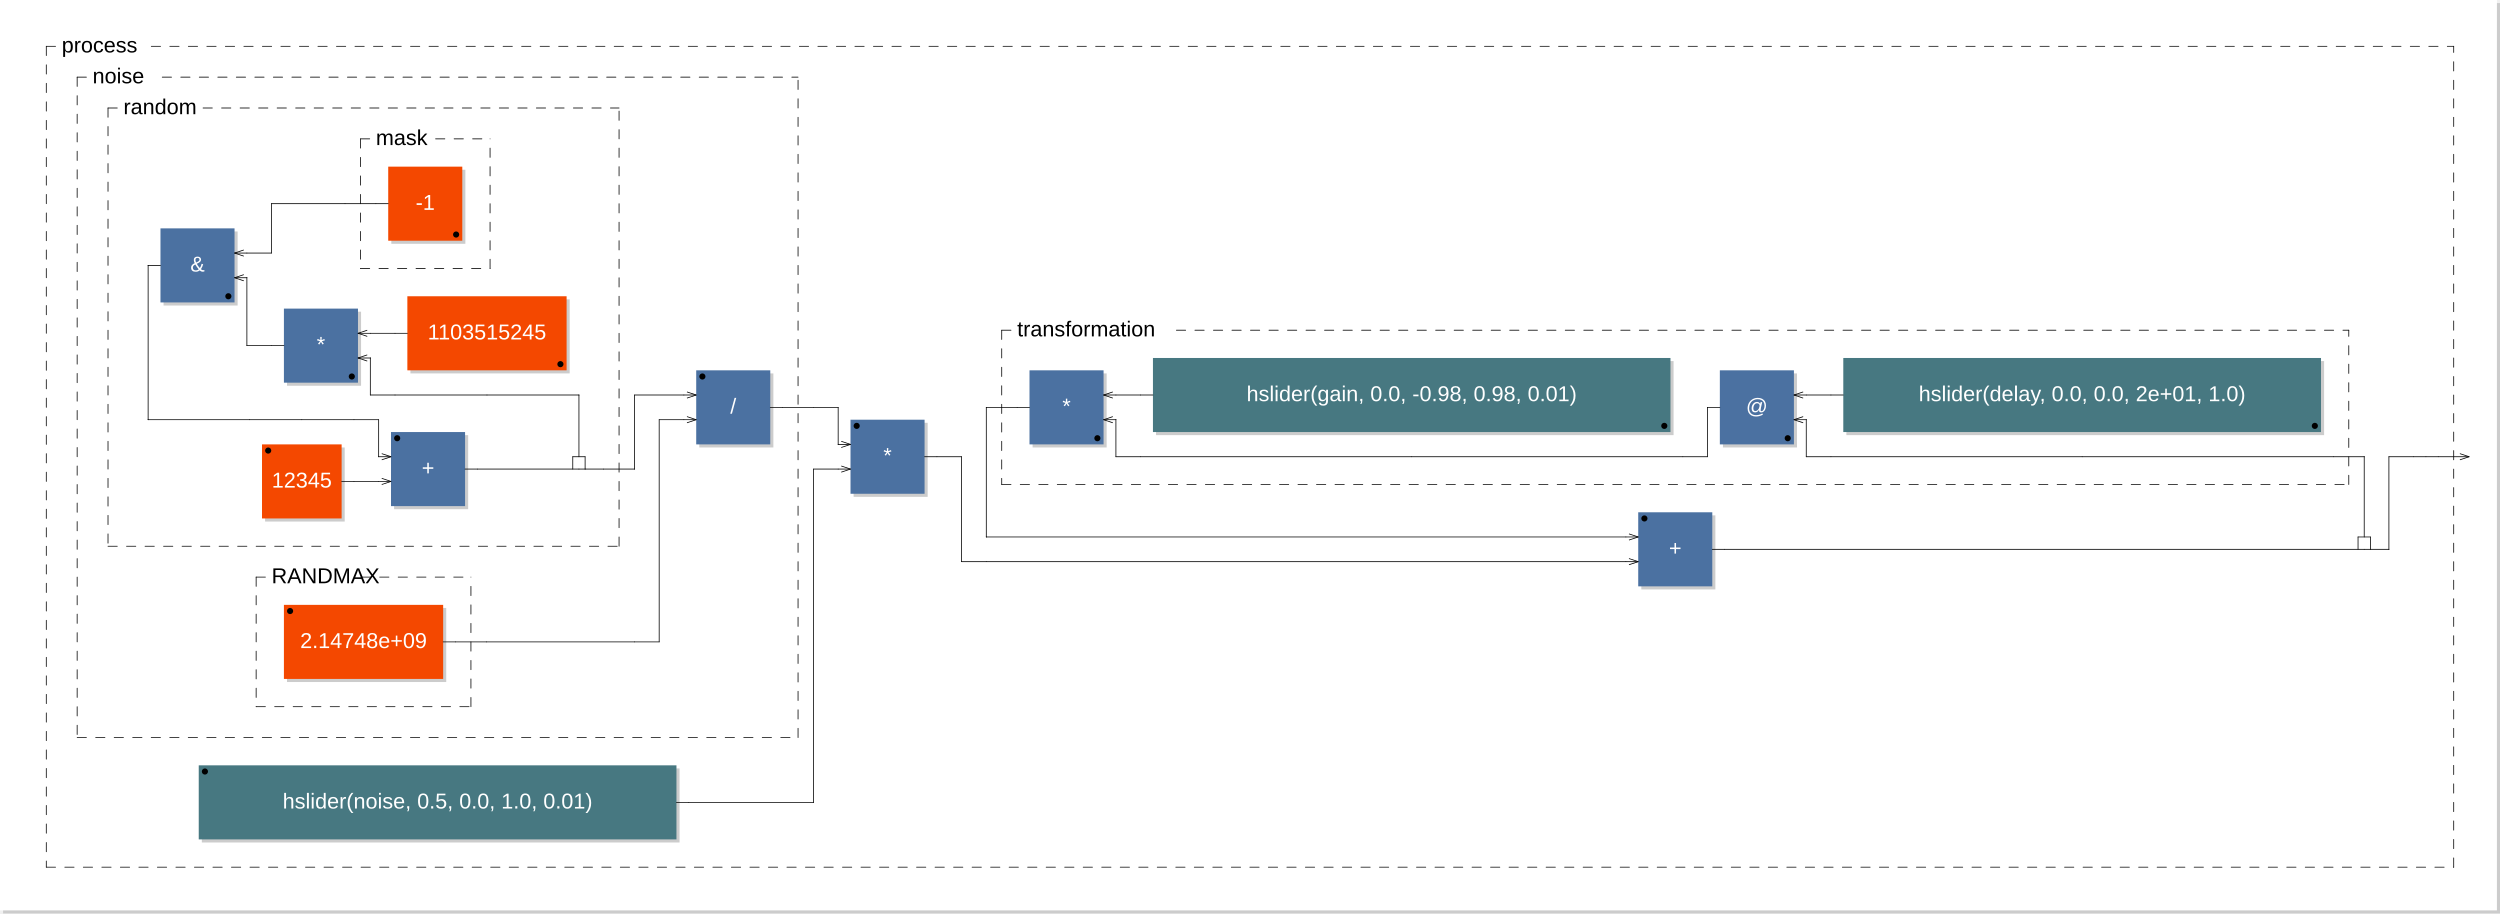
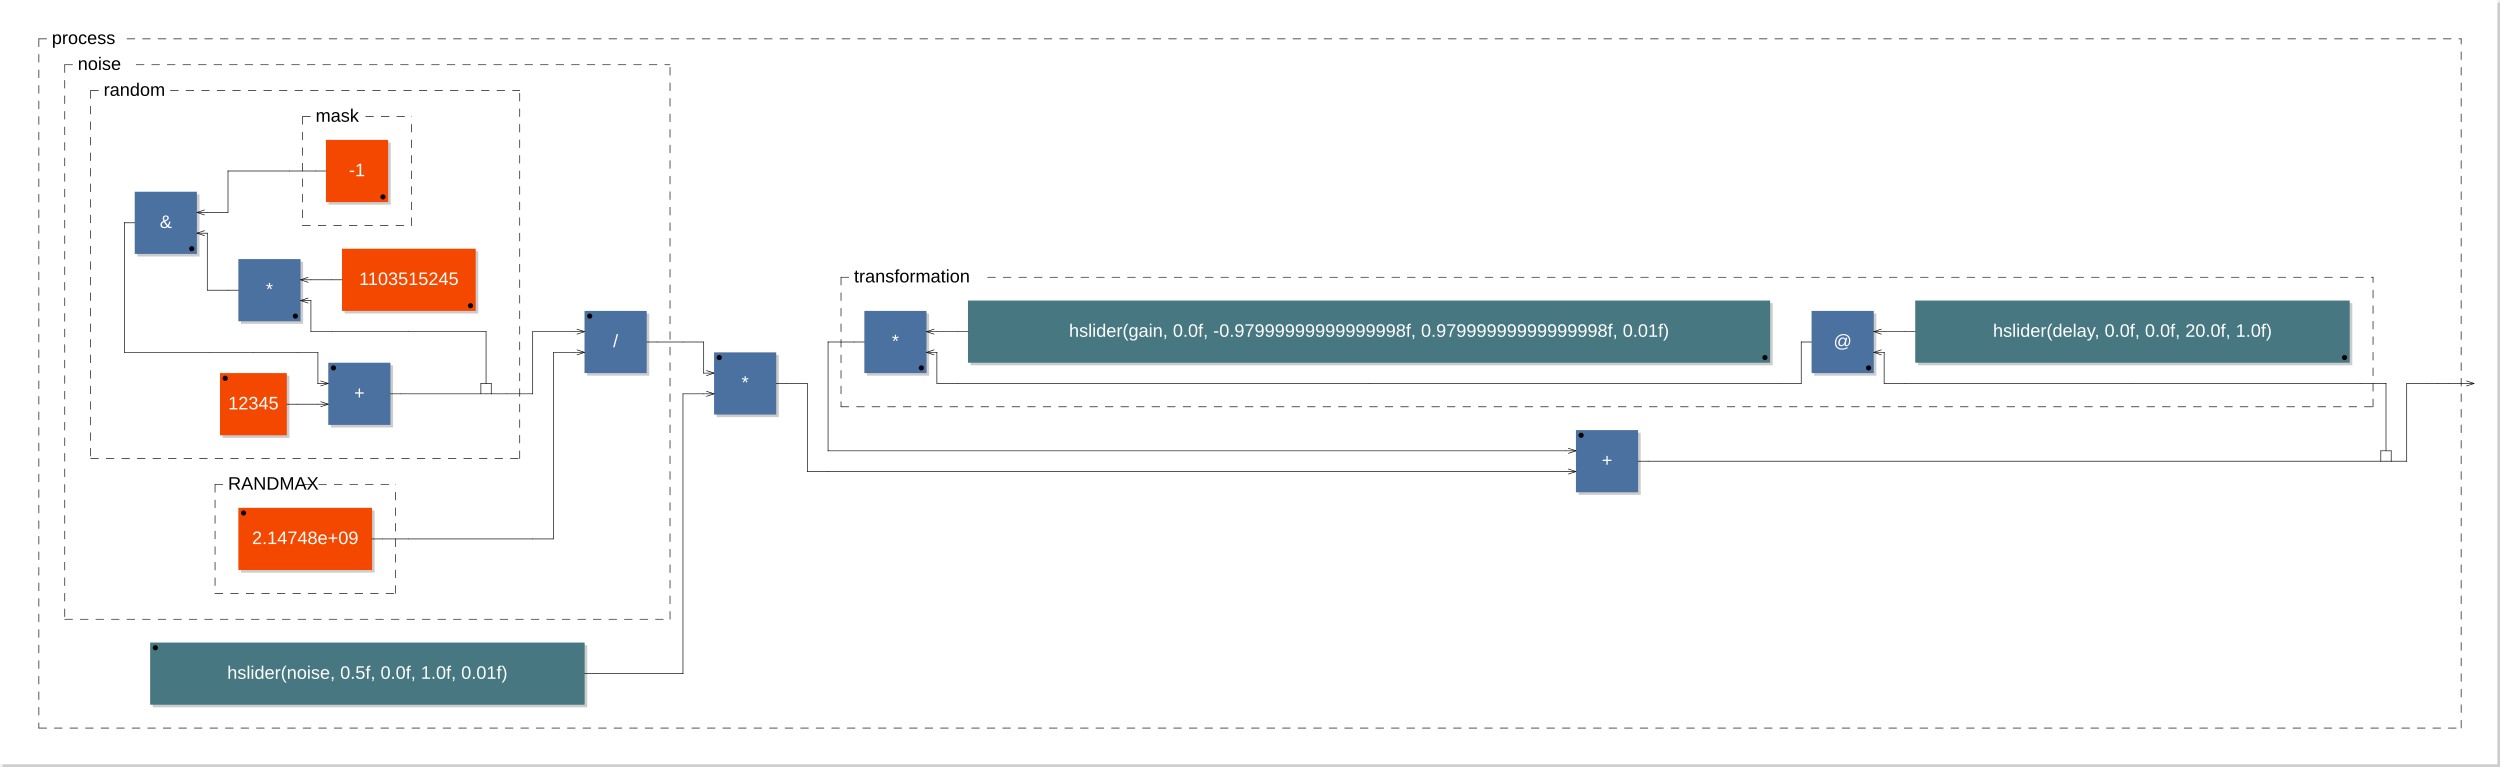
- <svg xmlns="http://www.w3.org/2000/svg" viewBox="0 0 810.1 296" width="405.05mm" height="148mm" version="1.1">
-   <rect x="1" y="1" width="809.1" height="295" rx="0" ry="0" style="stroke:none;fill:#cccccc;" />
-   <rect x="0" y="0" width="809.1" height="295" rx="0" ry="0" style="stroke:none;fill:#ffffff;" />
+ <svg xmlns="http://www.w3.org/2000/svg" viewBox="0 0 964.9 296" width="482.45mm" height="148mm" version="1.1">
+   <rect x="1" y="1" width="963.9" height="295" rx="0" ry="0" style="stroke:none;fill:#cccccc;" />
+   <rect x="0" y="0" width="963.9" height="295" rx="0" ry="0" style="stroke:none;fill:#ffffff;" />
  <text x="10" y="7" font-family="Arial" font-size="7" />
  <rect x="85.9" y="145" width="25.8" height="24" rx="0" ry="0" style="stroke:none;fill:#cccccc;" />
  <rect x="84.9" y="144" width="25.8" height="24" rx="0" ry="0" style="stroke:none;fill:#f44800;" />
  <text x="97.8" y="158" font-family="Arial" font-size="7" text-anchor="middle" fill="#FFFFFF">12345</text>
  <circle cx="86.9" cy="146" r="1" />
  <rect x="127.7" y="141" width="24" height="24" rx="0" ry="0" style="stroke:none;fill:#cccccc;" />
  <rect x="126.7" y="140" width="24" height="24" rx="0" ry="0" style="stroke:none;fill:#4B71A1;" />
  <text x="138.7" y="154" font-family="Arial" font-size="7" text-anchor="middle" fill="#FFFFFF">+</text>
  <circle cx="128.7" cy="142" r="1" />
  <line x1="123.7" y1="147" x2="126.7" y2="148" transform="rotate(0,126.7,148)" style="stroke: black; stroke-width:0.25;" />
  <line x1="123.7" y1="149" x2="126.7" y2="148" transform="rotate(0,126.7,148)" style="stroke: black; stroke-width:0.25;" />
  <line x1="123.7" y1="155" x2="126.7" y2="156" transform="rotate(0,126.7,156)" style="stroke: black; stroke-width:0.25;" />
  <line x1="123.7" y1="157" x2="126.7" y2="156" transform="rotate(0,126.7,156)" style="stroke: black; stroke-width:0.25;" />
  <rect x="133" y="97" width="51.6" height="24" rx="0" ry="0" style="stroke:none;fill:#cccccc;" />
  <rect x="132" y="96" width="51.6" height="24" rx="0" ry="0" style="stroke:none;fill:#f44800;" />
  <text x="157.8" y="110" font-family="Arial" font-size="7" text-anchor="middle" fill="#FFFFFF">1103515245</text>
  <circle cx="181.6" cy="118" r="1" />
  <rect x="93" y="101" width="24" height="24" rx="0" ry="0" style="stroke:none;fill:#cccccc;" />
  <rect x="92" y="100" width="24" height="24" rx="0" ry="0" style="stroke:none;fill:#4B71A1;" />
  <text x="104" y="114" font-family="Arial" font-size="7" text-anchor="middle" fill="#FFFFFF">*</text>
  <circle cx="114" cy="122" r="1" />
  <line x1="119" y1="115" x2="116" y2="116" transform="rotate(0,116,116)" style="stroke: black; stroke-width:0.25;" />
  <line x1="119" y1="117" x2="116" y2="116" transform="rotate(0,116,116)" style="stroke: black; stroke-width:0.25;" />
  <line x1="119" y1="107" x2="116" y2="108" transform="rotate(0,116,108)" style="stroke: black; stroke-width:0.25;" />
  <line x1="119" y1="109" x2="116" y2="108" transform="rotate(0,116,108)" style="stroke: black; stroke-width:0.25;" />
  <rect x="126.8" y="55" width="24" height="24" rx="0" ry="0" style="stroke:none;fill:#cccccc;" />
  <rect x="125.8" y="54" width="24" height="24" rx="0" ry="0" style="stroke:none;fill:#f44800;" />
  <text x="137.8" y="68" font-family="Arial" font-size="7" text-anchor="middle" fill="#FFFFFF">-1</text>
  <circle cx="147.8" cy="76" r="1" />
  <line x1="116.8" y1="45" x2="116.8" y2="87" style="stroke: black; stroke-linecap:round; stroke-width:0.25; stroke-dasharray:3,3;" />
  <line x1="116.8" y1="87" x2="158.8" y2="87" style="stroke: black; stroke-linecap:round; stroke-width:0.25; stroke-dasharray:3,3;" />
  <line x1="158.8" y1="87" x2="158.8" y2="45" style="stroke: black; stroke-linecap:round; stroke-width:0.25; stroke-dasharray:3,3;" />
  <line x1="116.8" y1="45" x2="121.8" y2="45" style="stroke: black; stroke-linecap:round; stroke-width:0.25; stroke-dasharray:3,3;" />
  <line x1="141.15" y1="45" x2="158.8" y2="45" style="stroke: black; stroke-linecap:round; stroke-width:0.25; stroke-dasharray:3,3;" />
  <text x="121.8" y="47" font-family="Arial" font-size="7">mask</text>
  <rect x="53" y="75" width="24" height="24" rx="0" ry="0" style="stroke:none;fill:#cccccc;" />
  <rect x="52" y="74" width="24" height="24" rx="0" ry="0" style="stroke:none;fill:#4B71A1;" />
  <text x="64" y="88" font-family="Arial" font-size="7" text-anchor="middle" fill="#FFFFFF">&amp;</text>
  <circle cx="74" cy="96" r="1" />
  <line x1="79" y1="89" x2="76" y2="90" transform="rotate(0,76,90)" style="stroke: black; stroke-width:0.25;" />
  <line x1="79" y1="91" x2="76" y2="90" transform="rotate(0,76,90)" style="stroke: black; stroke-width:0.25;" />
  <line x1="79" y1="81" x2="76" y2="82" transform="rotate(0,76,82)" style="stroke: black; stroke-width:0.25;" />
  <line x1="79" y1="83" x2="76" y2="82" transform="rotate(0,76,82)" style="stroke: black; stroke-width:0.25;" />
  <line x1="185.6" y1="152" x2="185.6" y2="148" style="stroke:black; stroke-linecap:round; stroke-width:0.25;" />
  <line x1="185.6" y1="148" x2="189.6" y2="148" style="stroke:black; stroke-linecap:round; stroke-width:0.25;" />
  <line x1="189.6" y1="148" x2="189.6" y2="152" style="stroke:black; stroke-linecap:round; stroke-width:0.25;" />
  <line x1="35" y1="35" x2="35" y2="177" style="stroke: black; stroke-linecap:round; stroke-width:0.25; stroke-dasharray:3,3;" />
  <line x1="35" y1="177" x2="200.6" y2="177" style="stroke: black; stroke-linecap:round; stroke-width:0.25; stroke-dasharray:3,3;" />
  <line x1="200.6" y1="177" x2="200.6" y2="35" style="stroke: black; stroke-linecap:round; stroke-width:0.25; stroke-dasharray:3,3;" />
  <line x1="35" y1="35" x2="40" y2="35" style="stroke: black; stroke-linecap:round; stroke-width:0.25; stroke-dasharray:3,3;" />
  <line x1="65.8" y1="35" x2="200.6" y2="35" style="stroke: black; stroke-linecap:round; stroke-width:0.25; stroke-dasharray:3,3;" />
  <text x="40" y="37" font-family="Arial" font-size="7">random</text>
  <rect x="93" y="197" width="51.6" height="24" rx="0" ry="0" style="stroke:none;fill:#cccccc;" />
  <rect x="92" y="196" width="51.6" height="24" rx="0" ry="0" style="stroke:none;fill:#f44800;" />
  <text x="117.8" y="210" font-family="Arial" font-size="7" text-anchor="middle" fill="#FFFFFF">2.14748e+09</text>
  <circle cx="94" cy="198" r="1" />
  <line x1="83" y1="187" x2="83" y2="229" style="stroke: black; stroke-linecap:round; stroke-width:0.25; stroke-dasharray:3,3;" />
  <line x1="83" y1="229" x2="152.6" y2="229" style="stroke: black; stroke-linecap:round; stroke-width:0.25; stroke-dasharray:3,3;" />
  <line x1="152.6" y1="229" x2="152.6" y2="187" style="stroke: black; stroke-linecap:round; stroke-width:0.25; stroke-dasharray:3,3;" />
  <line x1="83" y1="187" x2="88" y2="187" style="stroke: black; stroke-linecap:round; stroke-width:0.25; stroke-dasharray:3,3;" />
  <line x1="117.025" y1="187" x2="152.6" y2="187" style="stroke: black; stroke-linecap:round; stroke-width:0.25; stroke-dasharray:3,3;" />
  <text x="88" y="189" font-family="Arial" font-size="7">RANDMAX</text>
  <rect x="226.6" y="121" width="24" height="24" rx="0" ry="0" style="stroke:none;fill:#cccccc;" />
  <rect x="225.6" y="120" width="24" height="24" rx="0" ry="0" style="stroke:none;fill:#4B71A1;" />
  <text x="237.6" y="134" font-family="Arial" font-size="7" text-anchor="middle" fill="#FFFFFF">/</text>
  <circle cx="227.6" cy="122" r="1" />
  <line x1="222.6" y1="127" x2="225.6" y2="128" transform="rotate(0,225.6,128)" style="stroke: black; stroke-width:0.25;" />
  <line x1="222.6" y1="129" x2="225.6" y2="128" transform="rotate(0,225.6,128)" style="stroke: black; stroke-width:0.25;" />
  <line x1="222.6" y1="135" x2="225.6" y2="136" transform="rotate(0,225.6,136)" style="stroke: black; stroke-width:0.25;" />
  <line x1="222.6" y1="137" x2="225.6" y2="136" transform="rotate(0,225.6,136)" style="stroke: black; stroke-width:0.25;" />
  <line x1="25" y1="25" x2="25" y2="239" style="stroke: black; stroke-linecap:round; stroke-width:0.25; stroke-dasharray:3,3;" />
  <line x1="25" y1="239" x2="258.6" y2="239" style="stroke: black; stroke-linecap:round; stroke-width:0.25; stroke-dasharray:3,3;" />
  <line x1="258.6" y1="239" x2="258.6" y2="25" style="stroke: black; stroke-linecap:round; stroke-width:0.25; stroke-dasharray:3,3;" />
  <line x1="25" y1="25" x2="30" y2="25" style="stroke: black; stroke-linecap:round; stroke-width:0.25; stroke-dasharray:3,3;" />
  <line x1="52.575" y1="25" x2="258.6" y2="25" style="stroke: black; stroke-linecap:round; stroke-width:0.25; stroke-dasharray:3,3;" />
  <text x="30" y="27" font-family="Arial" font-size="7">noise</text>
-   <rect x="65.4" y="249" width="154.8" height="24" rx="0" ry="0" style="stroke:none;fill:#cccccc;" />
-   <rect x="64.4" y="248" width="154.8" height="24" rx="0" ry="0" style="stroke:none;fill:#477881;" />
-   <text x="141.8" y="262" font-family="Arial" font-size="7" text-anchor="middle" fill="#FFFFFF">hslider(noise, 0.5, 0.0, 1.0, 0.01)</text>
-   <circle cx="66.4" cy="250" r="1" />
+   <rect x="58.95" y="249" width="167.7" height="24" rx="0" ry="0" style="stroke:none;fill:#cccccc;" />
+   <rect x="57.95" y="248" width="167.7" height="24" rx="0" ry="0" style="stroke:none;fill:#477881;" />
+   <text x="141.8" y="262" font-family="Arial" font-size="7" text-anchor="middle" fill="#FFFFFF">hslider(noise, 0.5f, 0.0f, 1.0f, 0.01f)</text>
+   <circle cx="59.95" cy="250" r="1" />
  <rect x="276.6" y="137" width="24" height="24" rx="0" ry="0" style="stroke:none;fill:#cccccc;" />
  <rect x="275.6" y="136" width="24" height="24" rx="0" ry="0" style="stroke:none;fill:#4B71A1;" />
  <text x="287.6" y="150" font-family="Arial" font-size="7" text-anchor="middle" fill="#FFFFFF">*</text>
  <circle cx="277.6" cy="138" r="1" />
  <line x1="272.6" y1="143" x2="275.6" y2="144" transform="rotate(0,275.6,144)" style="stroke: black; stroke-width:0.25;" />
  <line x1="272.6" y1="145" x2="275.6" y2="144" transform="rotate(0,275.6,144)" style="stroke: black; stroke-width:0.25;" />
  <line x1="272.6" y1="151" x2="275.6" y2="152" transform="rotate(0,275.6,152)" style="stroke: black; stroke-width:0.25;" />
  <line x1="272.6" y1="153" x2="275.6" y2="152" transform="rotate(0,275.6,152)" style="stroke: black; stroke-width:0.25;" />
-   <rect x="531.85" y="167" width="24" height="24" rx="0" ry="0" style="stroke:none;fill:#cccccc;" />
-   <rect x="530.85" y="166" width="24" height="24" rx="0" ry="0" style="stroke:none;fill:#4B71A1;" />
-   <text x="542.85" y="180" font-family="Arial" font-size="7" text-anchor="middle" fill="#FFFFFF">+</text>
-   <circle cx="532.85" cy="168" r="1" />
-   <line x1="527.85" y1="173" x2="530.85" y2="174" transform="rotate(0,530.85,174)" style="stroke: black; stroke-width:0.25;" />
-   <line x1="527.85" y1="175" x2="530.85" y2="174" transform="rotate(0,530.85,174)" style="stroke: black; stroke-width:0.25;" />
-   <line x1="527.85" y1="181" x2="530.85" y2="182" transform="rotate(0,530.85,182)" style="stroke: black; stroke-width:0.25;" />
-   <line x1="527.85" y1="183" x2="530.85" y2="182" transform="rotate(0,530.85,182)" style="stroke: black; stroke-width:0.25;" />
-   <rect x="598.3" y="117" width="154.8" height="24" rx="0" ry="0" style="stroke:none;fill:#cccccc;" />
-   <rect x="597.3" y="116" width="154.8" height="24" rx="0" ry="0" style="stroke:none;fill:#477881;" />
-   <text x="674.7" y="130" font-family="Arial" font-size="7" text-anchor="middle" fill="#FFFFFF">hslider(delay, 0.0, 0.0, 2e+01, 1.0)</text>
-   <circle cx="750.1" cy="138" r="1" />
-   <rect x="558.3" y="121" width="24" height="24" rx="0" ry="0" style="stroke:none;fill:#cccccc;" />
-   <rect x="557.3" y="120" width="24" height="24" rx="0" ry="0" style="stroke:none;fill:#4B71A1;" />
-   <text x="569.3" y="134" font-family="Arial" font-size="7" text-anchor="middle" fill="#FFFFFF">@</text>
-   <circle cx="579.3" cy="142" r="1" />
-   <line x1="584.3" y1="135" x2="581.3" y2="136" transform="rotate(0,581.3,136)" style="stroke: black; stroke-width:0.25;" />
-   <line x1="584.3" y1="137" x2="581.3" y2="136" transform="rotate(0,581.3,136)" style="stroke: black; stroke-width:0.25;" />
-   <line x1="584.3" y1="127" x2="581.3" y2="128" transform="rotate(0,581.3,128)" style="stroke: black; stroke-width:0.25;" />
-   <line x1="584.3" y1="129" x2="581.3" y2="128" transform="rotate(0,581.3,128)" style="stroke: black; stroke-width:0.25;" />
-   <rect x="374.6" y="117" width="167.7" height="24" rx="0" ry="0" style="stroke:none;fill:#cccccc;" />
-   <rect x="373.6" y="116" width="167.7" height="24" rx="0" ry="0" style="stroke:none;fill:#477881;" />
-   <text x="457.45" y="130" font-family="Arial" font-size="7" text-anchor="middle" fill="#FFFFFF">hslider(gain, 0.0, -0.98, 0.98, 0.01)</text>
-   <circle cx="539.3" cy="138" r="1" />
+   <rect x="609.25" y="167" width="24" height="24" rx="0" ry="0" style="stroke:none;fill:#cccccc;" />
+   <rect x="608.25" y="166" width="24" height="24" rx="0" ry="0" style="stroke:none;fill:#4B71A1;" />
+   <text x="620.25" y="180" font-family="Arial" font-size="7" text-anchor="middle" fill="#FFFFFF">+</text>
+   <circle cx="610.25" cy="168" r="1" />
+   <line x1="605.25" y1="173" x2="608.25" y2="174" transform="rotate(0,608.25,174)" style="stroke: black; stroke-width:0.25;" />
+   <line x1="605.25" y1="175" x2="608.25" y2="174" transform="rotate(0,608.25,174)" style="stroke: black; stroke-width:0.25;" />
+   <line x1="605.25" y1="181" x2="608.25" y2="182" transform="rotate(0,608.25,182)" style="stroke: black; stroke-width:0.25;" />
+   <line x1="605.25" y1="183" x2="608.25" y2="182" transform="rotate(0,608.25,182)" style="stroke: black; stroke-width:0.25;" />
+   <rect x="740.2" y="117" width="167.7" height="24" rx="0" ry="0" style="stroke:none;fill:#cccccc;" />
+   <rect x="739.2" y="116" width="167.7" height="24" rx="0" ry="0" style="stroke:none;fill:#477881;" />
+   <text x="823.05" y="130" font-family="Arial" font-size="7" text-anchor="middle" fill="#FFFFFF">hslider(delay, 0.0f, 0.0f, 20.0f, 1.0f)</text>
+   <circle cx="904.9" cy="138" r="1" />
+   <rect x="700.2" y="121" width="24" height="24" rx="0" ry="0" style="stroke:none;fill:#cccccc;" />
+   <rect x="699.2" y="120" width="24" height="24" rx="0" ry="0" style="stroke:none;fill:#4B71A1;" />
+   <text x="711.2" y="134" font-family="Arial" font-size="7" text-anchor="middle" fill="#FFFFFF">@</text>
+   <circle cx="721.2" cy="142" r="1" />
+   <line x1="726.2" y1="135" x2="723.2" y2="136" transform="rotate(0,723.2,136)" style="stroke: black; stroke-width:0.25;" />
+   <line x1="726.2" y1="137" x2="723.2" y2="136" transform="rotate(0,723.2,136)" style="stroke: black; stroke-width:0.25;" />
+   <line x1="726.2" y1="127" x2="723.2" y2="128" transform="rotate(0,723.2,128)" style="stroke: black; stroke-width:0.25;" />
+   <line x1="726.2" y1="129" x2="723.2" y2="128" transform="rotate(0,723.2,128)" style="stroke: black; stroke-width:0.25;" />
+   <rect x="374.6" y="117" width="309.6" height="24" rx="0" ry="0" style="stroke:none;fill:#cccccc;" />
+   <rect x="373.6" y="116" width="309.6" height="24" rx="0" ry="0" style="stroke:none;fill:#477881;" />
+   <text x="528.4" y="130" font-family="Arial" font-size="7" text-anchor="middle" fill="#FFFFFF">hslider(gain, 0.0f, -0.97999999999999998f, 0.97999999999999998f, 0.01f)</text>
+   <circle cx="681.2" cy="138" r="1" />
  <rect x="334.6" y="121" width="24" height="24" rx="0" ry="0" style="stroke:none;fill:#cccccc;" />
  <rect x="333.6" y="120" width="24" height="24" rx="0" ry="0" style="stroke:none;fill:#4B71A1;" />
  <text x="345.6" y="134" font-family="Arial" font-size="7" text-anchor="middle" fill="#FFFFFF">*</text>
  <circle cx="355.6" cy="142" r="1" />
  <line x1="360.6" y1="135" x2="357.6" y2="136" transform="rotate(0,357.6,136)" style="stroke: black; stroke-width:0.25;" />
  <line x1="360.6" y1="137" x2="357.6" y2="136" transform="rotate(0,357.6,136)" style="stroke: black; stroke-width:0.25;" />
  <line x1="360.6" y1="127" x2="357.6" y2="128" transform="rotate(0,357.6,128)" style="stroke: black; stroke-width:0.25;" />
  <line x1="360.6" y1="129" x2="357.6" y2="128" transform="rotate(0,357.6,128)" style="stroke: black; stroke-width:0.25;" />
  <line x1="324.6" y1="107" x2="324.6" y2="157" style="stroke: black; stroke-linecap:round; stroke-width:0.25; stroke-dasharray:3,3;" />
-   <line x1="324.6" y1="157" x2="761.1" y2="157" style="stroke: black; stroke-linecap:round; stroke-width:0.25; stroke-dasharray:3,3;" />
-   <line x1="761.1" y1="157" x2="761.1" y2="107" style="stroke: black; stroke-linecap:round; stroke-width:0.25; stroke-dasharray:3,3;" />
+   <line x1="324.6" y1="157" x2="915.9" y2="157" style="stroke: black; stroke-linecap:round; stroke-width:0.25; stroke-dasharray:3,3;" />
+   <line x1="915.9" y1="157" x2="915.9" y2="107" style="stroke: black; stroke-linecap:round; stroke-width:0.25; stroke-dasharray:3,3;" />
  <line x1="324.6" y1="107" x2="329.6" y2="107" style="stroke: black; stroke-linecap:round; stroke-width:0.25; stroke-dasharray:3,3;" />
-   <line x1="381.2" y1="107" x2="761.1" y2="107" style="stroke: black; stroke-linecap:round; stroke-width:0.25; stroke-dasharray:3,3;" />
+   <line x1="381.2" y1="107" x2="915.9" y2="107" style="stroke: black; stroke-linecap:round; stroke-width:0.25; stroke-dasharray:3,3;" />
  <text x="329.6" y="109" font-family="Arial" font-size="7">transformation</text>
-   <line x1="764.1" y1="178" x2="764.1" y2="174" style="stroke:black; stroke-linecap:round; stroke-width:0.25;" />
-   <line x1="764.1" y1="174" x2="768.1" y2="174" style="stroke:black; stroke-linecap:round; stroke-width:0.25;" />
-   <line x1="768.1" y1="174" x2="768.1" y2="178" style="stroke:black; stroke-linecap:round; stroke-width:0.25;" />
+   <line x1="918.9" y1="178" x2="918.9" y2="174" style="stroke:black; stroke-linecap:round; stroke-width:0.25;" />
+   <line x1="918.9" y1="174" x2="922.9" y2="174" style="stroke:black; stroke-linecap:round; stroke-width:0.25;" />
+   <line x1="922.9" y1="174" x2="922.9" y2="178" style="stroke:black; stroke-linecap:round; stroke-width:0.25;" />
  <line x1="15" y1="15" x2="15" y2="281" style="stroke: black; stroke-linecap:round; stroke-width:0.25; stroke-dasharray:3,3;" />
-   <line x1="15" y1="281" x2="795.1" y2="281" style="stroke: black; stroke-linecap:round; stroke-width:0.25; stroke-dasharray:3,3;" />
-   <line x1="795.1" y1="281" x2="795.1" y2="15" style="stroke: black; stroke-linecap:round; stroke-width:0.25; stroke-dasharray:3,3;" />
+   <line x1="15" y1="281" x2="949.9" y2="281" style="stroke: black; stroke-linecap:round; stroke-width:0.25; stroke-dasharray:3,3;" />
+   <line x1="949.9" y1="281" x2="949.9" y2="15" style="stroke: black; stroke-linecap:round; stroke-width:0.25; stroke-dasharray:3,3;" />
  <line x1="15" y1="15" x2="20" y2="15" style="stroke: black; stroke-linecap:round; stroke-width:0.25; stroke-dasharray:3,3;" />
-   <line x1="49.025" y1="15" x2="795.1" y2="15" style="stroke: black; stroke-linecap:round; stroke-width:0.25; stroke-dasharray:3,3;" />
+   <line x1="49.025" y1="15" x2="949.9" y2="15" style="stroke: black; stroke-linecap:round; stroke-width:0.25; stroke-dasharray:3,3;" />
  <text x="20" y="17" font-family="Arial" font-size="7">process</text>
-   <line x1="797.1" y1="147" x2="800.1" y2="148" transform="rotate(0,800.1,148)" style="stroke: black; stroke-width:0.25;" />
-   <line x1="797.1" y1="149" x2="800.1" y2="148" transform="rotate(0,800.1,148)" style="stroke: black; stroke-width:0.25;" />
+   <line x1="951.9" y1="147" x2="954.9" y2="148" transform="rotate(0,954.9,148)" style="stroke: black; stroke-width:0.25;" />
+   <line x1="951.9" y1="149" x2="954.9" y2="148" transform="rotate(0,954.9,148)" style="stroke: black; stroke-width:0.25;" />
  <line x1="48" y1="86" x2="48" y2="86" style="stroke:black; stroke-linecap:round; stroke-width:0.25;" />
  <line x1="48" y1="86" x2="48" y2="136" style="stroke:black; stroke-linecap:round; stroke-width:0.25;" />
  <line x1="48" y1="136" x2="48" y2="136" style="stroke:black; stroke-linecap:round; stroke-width:0.25;" />
  <line x1="48" y1="136" x2="80.9" y2="136" style="stroke:black; stroke-linecap:round; stroke-width:0.25;" />
  <line x1="52" y1="86" x2="48" y2="86" style="stroke:black; stroke-linecap:round; stroke-width:0.25;" />
  <line x1="80" y1="82" x2="76" y2="82" style="stroke:black; stroke-linecap:round; stroke-width:0.25;" />
  <line x1="80" y1="90" x2="76" y2="90" style="stroke:black; stroke-linecap:round; stroke-width:0.25;" />
  <line x1="80" y1="90" x2="80" y2="90" style="stroke:black; stroke-linecap:round; stroke-width:0.25;" />
  <line x1="80" y1="112" x2="80" y2="90" style="stroke:black; stroke-linecap:round; stroke-width:0.25;" />
  <line x1="80.9" y1="136" x2="97.8" y2="136" style="stroke:black; stroke-linecap:round; stroke-width:0.25;" />
  <line x1="88" y1="66" x2="88" y2="66" style="stroke:black; stroke-linecap:round; stroke-width:0.25;" />
  <line x1="88" y1="66" x2="88" y2="82" style="stroke:black; stroke-linecap:round; stroke-width:0.25;" />
  <line x1="88" y1="82" x2="80" y2="82" style="stroke:black; stroke-linecap:round; stroke-width:0.25;" />
  <line x1="88" y1="112" x2="80" y2="112" style="stroke:black; stroke-linecap:round; stroke-width:0.25;" />
  <line x1="92" y1="112" x2="88" y2="112" style="stroke:black; stroke-linecap:round; stroke-width:0.25;" />
  <line x1="97.8" y1="136" x2="114.7" y2="136" style="stroke:black; stroke-linecap:round; stroke-width:0.25;" />
  <line x1="110.7" y1="156" x2="114.7" y2="156" style="stroke:black; stroke-linecap:round; stroke-width:0.25;" />
  <line x1="111.8" y1="66" x2="88" y2="66" style="stroke:black; stroke-linecap:round; stroke-width:0.25;" />
  <line x1="114.7" y1="156" x2="122.7" y2="156" style="stroke:black; stroke-linecap:round; stroke-width:0.25;" />
  <line x1="114.7" y1="136" x2="122.7" y2="136" style="stroke:black; stroke-linecap:round; stroke-width:0.25;" />
  <line x1="120" y1="108" x2="116" y2="108" style="stroke:black; stroke-linecap:round; stroke-width:0.25;" />
  <line x1="120" y1="116" x2="116" y2="116" style="stroke:black; stroke-linecap:round; stroke-width:0.25;" />
  <line x1="120" y1="116" x2="120" y2="116" style="stroke:black; stroke-linecap:round; stroke-width:0.25;" />
  <line x1="120" y1="128" x2="120" y2="116" style="stroke:black; stroke-linecap:round; stroke-width:0.25;" />
  <line x1="121.8" y1="66" x2="111.8" y2="66" style="stroke:black; stroke-linecap:round; stroke-width:0.25;" />
  <line x1="122.7" y1="148" x2="126.7" y2="148" style="stroke:black; stroke-linecap:round; stroke-width:0.25;" />
  <line x1="122.7" y1="156" x2="126.7" y2="156" style="stroke:black; stroke-linecap:round; stroke-width:0.25;" />
  <line x1="122.7" y1="136" x2="122.7" y2="148" style="stroke:black; stroke-linecap:round; stroke-width:0.25;" />
  <line x1="122.7" y1="148" x2="122.7" y2="148" style="stroke:black; stroke-linecap:round; stroke-width:0.25;" />
  <line x1="125.8" y1="66" x2="121.8" y2="66" style="stroke:black; stroke-linecap:round; stroke-width:0.25;" />
  <line x1="128" y1="108" x2="120" y2="108" style="stroke:black; stroke-linecap:round; stroke-width:0.25;" />
  <line x1="128" y1="128" x2="120" y2="128" style="stroke:black; stroke-linecap:round; stroke-width:0.25;" />
  <line x1="132" y1="108" x2="128" y2="108" style="stroke:black; stroke-linecap:round; stroke-width:0.25;" />
  <line x1="143.6" y1="208" x2="147.6" y2="208" style="stroke:black; stroke-linecap:round; stroke-width:0.25;" />
  <line x1="147.6" y1="208" x2="157.6" y2="208" style="stroke:black; stroke-linecap:round; stroke-width:0.25;" />
  <line x1="150.7" y1="152" x2="154.7" y2="152" style="stroke:black; stroke-linecap:round; stroke-width:0.25;" />
  <line x1="154.7" y1="152" x2="187.6" y2="152" style="stroke:black; stroke-linecap:round; stroke-width:0.25;" />
  <line x1="157.6" y1="208" x2="205.6" y2="208" style="stroke:black; stroke-linecap:round; stroke-width:0.25;" />
  <line x1="157.8" y1="128" x2="128" y2="128" style="stroke:black; stroke-linecap:round; stroke-width:0.25;" />
  <line x1="187.6" y1="128" x2="187.6" y2="128" style="stroke:black; stroke-linecap:round; stroke-width:0.25;" />
  <line x1="187.6" y1="148" x2="187.6" y2="128" style="stroke:black; stroke-linecap:round; stroke-width:0.25;" />
  <line x1="187.6" y1="152" x2="189.6" y2="152" style="stroke:black; stroke-linecap:round; stroke-width:0.25;" />
  <line x1="187.6" y1="128" x2="157.8" y2="128" style="stroke:black; stroke-linecap:round; stroke-width:0.25;" />
  <line x1="189.6" y1="152" x2="195.6" y2="152" style="stroke:black; stroke-linecap:round; stroke-width:0.25;" />
  <line x1="195.6" y1="152" x2="205.6" y2="152" style="stroke:black; stroke-linecap:round; stroke-width:0.25;" />
  <line x1="205.6" y1="128" x2="221.6" y2="128" style="stroke:black; stroke-linecap:round; stroke-width:0.25;" />
  <line x1="205.6" y1="152" x2="205.6" y2="128" style="stroke:black; stroke-linecap:round; stroke-width:0.25;" />
  <line x1="205.6" y1="152" x2="205.6" y2="152" style="stroke:black; stroke-linecap:round; stroke-width:0.25;" />
  <line x1="205.6" y1="208" x2="213.6" y2="208" style="stroke:black; stroke-linecap:round; stroke-width:0.25;" />
  <line x1="213.6" y1="136" x2="221.6" y2="136" style="stroke:black; stroke-linecap:round; stroke-width:0.25;" />
  <line x1="213.6" y1="208" x2="213.6" y2="136" style="stroke:black; stroke-linecap:round; stroke-width:0.25;" />
-   <line x1="219.2" y1="260" x2="223.2" y2="260" style="stroke:black; stroke-linecap:round; stroke-width:0.25;" />
  <line x1="221.6" y1="128" x2="225.6" y2="128" style="stroke:black; stroke-linecap:round; stroke-width:0.25;" />
  <line x1="221.6" y1="136" x2="225.6" y2="136" style="stroke:black; stroke-linecap:round; stroke-width:0.25;" />
-   <line x1="223.2" y1="260" x2="263.6" y2="260" style="stroke:black; stroke-linecap:round; stroke-width:0.25;" />
+   <line x1="225.65" y1="260" x2="229.65" y2="260" style="stroke:black; stroke-linecap:round; stroke-width:0.25;" />
+   <line x1="229.65" y1="260" x2="263.6" y2="260" style="stroke:black; stroke-linecap:round; stroke-width:0.25;" />
  <line x1="249.6" y1="132" x2="253.6" y2="132" style="stroke:black; stroke-linecap:round; stroke-width:0.25;" />
  <line x1="253.6" y1="132" x2="263.6" y2="132" style="stroke:black; stroke-linecap:round; stroke-width:0.25;" />
-   <line x1="263.6" y1="132" x2="271.6" y2="132" style="stroke:black; stroke-linecap:round; stroke-width:0.25;" />
  <line x1="263.6" y1="152" x2="271.6" y2="152" style="stroke:black; stroke-linecap:round; stroke-width:0.25;" />
  <line x1="263.6" y1="260" x2="263.6" y2="152" style="stroke:black; stroke-linecap:round; stroke-width:0.25;" />
  <line x1="263.6" y1="260" x2="263.6" y2="260" style="stroke:black; stroke-linecap:round; stroke-width:0.25;" />
+   <line x1="263.6" y1="132" x2="271.6" y2="132" style="stroke:black; stroke-linecap:round; stroke-width:0.25;" />
  <line x1="271.6" y1="132" x2="271.6" y2="144" style="stroke:black; stroke-linecap:round; stroke-width:0.25;" />
  <line x1="271.6" y1="144" x2="271.6" y2="144" style="stroke:black; stroke-linecap:round; stroke-width:0.25;" />
  <line x1="271.6" y1="144" x2="275.6" y2="144" style="stroke:black; stroke-linecap:round; stroke-width:0.25;" />
  <line x1="271.6" y1="152" x2="275.6" y2="152" style="stroke:black; stroke-linecap:round; stroke-width:0.25;" />
  <line x1="299.6" y1="148" x2="303.6" y2="148" style="stroke:black; stroke-linecap:round; stroke-width:0.25;" />
  <line x1="303.6" y1="148" x2="311.6" y2="148" style="stroke:black; stroke-linecap:round; stroke-width:0.25;" />
  <line x1="311.6" y1="148" x2="311.6" y2="182" style="stroke:black; stroke-linecap:round; stroke-width:0.25;" />
  <line x1="311.6" y1="182" x2="311.6" y2="182" style="stroke:black; stroke-linecap:round; stroke-width:0.25;" />
  <line x1="311.6" y1="182" x2="319.6" y2="182" style="stroke:black; stroke-linecap:round; stroke-width:0.25;" />
  <line x1="319.6" y1="132" x2="319.6" y2="132" style="stroke:black; stroke-linecap:round; stroke-width:0.25;" />
  <line x1="319.6" y1="132" x2="319.6" y2="174" style="stroke:black; stroke-linecap:round; stroke-width:0.25;" />
  <line x1="319.6" y1="174" x2="319.6" y2="174" style="stroke:black; stroke-linecap:round; stroke-width:0.25;" />
-   <line x1="319.6" y1="174" x2="526.85" y2="174" style="stroke:black; stroke-linecap:round; stroke-width:0.25;" />
-   <line x1="319.6" y1="182" x2="526.85" y2="182" style="stroke:black; stroke-linecap:round; stroke-width:0.25;" />
+   <line x1="319.6" y1="174" x2="604.25" y2="174" style="stroke:black; stroke-linecap:round; stroke-width:0.25;" />
+   <line x1="319.6" y1="182" x2="604.25" y2="182" style="stroke:black; stroke-linecap:round; stroke-width:0.25;" />
  <line x1="329.6" y1="132" x2="319.6" y2="132" style="stroke:black; stroke-linecap:round; stroke-width:0.25;" />
  <line x1="333.6" y1="132" x2="329.6" y2="132" style="stroke:black; stroke-linecap:round; stroke-width:0.25;" />
  <line x1="361.6" y1="128" x2="357.6" y2="128" style="stroke:black; stroke-linecap:round; stroke-width:0.25;" />
  <line x1="361.6" y1="136" x2="357.6" y2="136" style="stroke:black; stroke-linecap:round; stroke-width:0.25;" />
  <line x1="361.6" y1="136" x2="361.6" y2="136" style="stroke:black; stroke-linecap:round; stroke-width:0.25;" />
  <line x1="361.6" y1="148" x2="361.6" y2="136" style="stroke:black; stroke-linecap:round; stroke-width:0.25;" />
  <line x1="369.6" y1="128" x2="361.6" y2="128" style="stroke:black; stroke-linecap:round; stroke-width:0.25;" />
  <line x1="369.6" y1="148" x2="361.6" y2="148" style="stroke:black; stroke-linecap:round; stroke-width:0.25;" />
  <line x1="373.6" y1="128" x2="369.6" y2="128" style="stroke:black; stroke-linecap:round; stroke-width:0.25;" />
-   <line x1="457.45" y1="148" x2="369.6" y2="148" style="stroke:black; stroke-linecap:round; stroke-width:0.25;" />
-   <line x1="526.85" y1="174" x2="530.85" y2="174" style="stroke:black; stroke-linecap:round; stroke-width:0.25;" />
-   <line x1="526.85" y1="182" x2="530.85" y2="182" style="stroke:black; stroke-linecap:round; stroke-width:0.25;" />
-   <line x1="545.3" y1="148" x2="457.45" y2="148" style="stroke:black; stroke-linecap:round; stroke-width:0.25;" />
-   <line x1="553.3" y1="132" x2="553.3" y2="132" style="stroke:black; stroke-linecap:round; stroke-width:0.25;" />
-   <line x1="553.3" y1="132" x2="553.3" y2="148" style="stroke:black; stroke-linecap:round; stroke-width:0.25;" />
-   <line x1="553.3" y1="148" x2="545.3" y2="148" style="stroke:black; stroke-linecap:round; stroke-width:0.25;" />
-   <line x1="554.85" y1="178" x2="558.85" y2="178" style="stroke:black; stroke-linecap:round; stroke-width:0.25;" />
-   <line x1="557.3" y1="132" x2="553.3" y2="132" style="stroke:black; stroke-linecap:round; stroke-width:0.25;" />
-   <line x1="558.85" y1="178" x2="766.1" y2="178" style="stroke:black; stroke-linecap:round; stroke-width:0.25;" />
-   <line x1="585.3" y1="128" x2="581.3" y2="128" style="stroke:black; stroke-linecap:round; stroke-width:0.25;" />
-   <line x1="585.3" y1="136" x2="581.3" y2="136" style="stroke:black; stroke-linecap:round; stroke-width:0.25;" />
-   <line x1="585.3" y1="136" x2="585.3" y2="136" style="stroke:black; stroke-linecap:round; stroke-width:0.25;" />
-   <line x1="585.3" y1="148" x2="585.3" y2="136" style="stroke:black; stroke-linecap:round; stroke-width:0.25;" />
-   <line x1="593.3" y1="128" x2="585.3" y2="128" style="stroke:black; stroke-linecap:round; stroke-width:0.25;" />
-   <line x1="593.3" y1="148" x2="585.3" y2="148" style="stroke:black; stroke-linecap:round; stroke-width:0.25;" />
-   <line x1="597.3" y1="128" x2="593.3" y2="128" style="stroke:black; stroke-linecap:round; stroke-width:0.25;" />
-   <line x1="674.7" y1="148" x2="593.3" y2="148" style="stroke:black; stroke-linecap:round; stroke-width:0.25;" />
-   <line x1="756.1" y1="148" x2="674.7" y2="148" style="stroke:black; stroke-linecap:round; stroke-width:0.25;" />
-   <line x1="766.1" y1="148" x2="756.1" y2="148" style="stroke:black; stroke-linecap:round; stroke-width:0.25;" />
-   <line x1="766.1" y1="148" x2="766.1" y2="148" style="stroke:black; stroke-linecap:round; stroke-width:0.25;" />
-   <line x1="766.1" y1="174" x2="766.1" y2="148" style="stroke:black; stroke-linecap:round; stroke-width:0.25;" />
-   <line x1="766.1" y1="178" x2="768.1" y2="178" style="stroke:black; stroke-linecap:round; stroke-width:0.25;" />
-   <line x1="768.1" y1="178" x2="774.1" y2="178" style="stroke:black; stroke-linecap:round; stroke-width:0.25;" />
-   <line x1="774.1" y1="148" x2="782.1" y2="148" style="stroke:black; stroke-linecap:round; stroke-width:0.25;" />
-   <line x1="774.1" y1="178" x2="774.1" y2="148" style="stroke:black; stroke-linecap:round; stroke-width:0.25;" />
-   <line x1="774.1" y1="178" x2="774.1" y2="178" style="stroke:black; stroke-linecap:round; stroke-width:0.25;" />
-   <line x1="782.1" y1="148" x2="786.1" y2="148" style="stroke:black; stroke-linecap:round; stroke-width:0.25;" />
-   <line x1="786.1" y1="148" x2="790.1" y2="148" style="stroke:black; stroke-linecap:round; stroke-width:0.25;" />
-   <line x1="790.1" y1="148" x2="800.1" y2="148" style="stroke:black; stroke-linecap:round; stroke-width:0.25;" />
+   <line x1="528.4" y1="148" x2="369.6" y2="148" style="stroke:black; stroke-linecap:round; stroke-width:0.25;" />
+   <line x1="604.25" y1="174" x2="608.25" y2="174" style="stroke:black; stroke-linecap:round; stroke-width:0.25;" />
+   <line x1="604.25" y1="182" x2="608.25" y2="182" style="stroke:black; stroke-linecap:round; stroke-width:0.25;" />
+   <line x1="632.25" y1="178" x2="636.25" y2="178" style="stroke:black; stroke-linecap:round; stroke-width:0.25;" />
+   <line x1="636.25" y1="178" x2="920.9" y2="178" style="stroke:black; stroke-linecap:round; stroke-width:0.25;" />
+   <line x1="687.2" y1="148" x2="528.4" y2="148" style="stroke:black; stroke-linecap:round; stroke-width:0.25;" />
+   <line x1="695.2" y1="132" x2="695.2" y2="132" style="stroke:black; stroke-linecap:round; stroke-width:0.25;" />
+   <line x1="695.2" y1="132" x2="695.2" y2="148" style="stroke:black; stroke-linecap:round; stroke-width:0.25;" />
+   <line x1="695.2" y1="148" x2="687.2" y2="148" style="stroke:black; stroke-linecap:round; stroke-width:0.25;" />
+   <line x1="699.2" y1="132" x2="695.2" y2="132" style="stroke:black; stroke-linecap:round; stroke-width:0.25;" />
+   <line x1="727.2" y1="128" x2="723.2" y2="128" style="stroke:black; stroke-linecap:round; stroke-width:0.25;" />
+   <line x1="727.2" y1="136" x2="723.2" y2="136" style="stroke:black; stroke-linecap:round; stroke-width:0.25;" />
+   <line x1="727.2" y1="136" x2="727.2" y2="136" style="stroke:black; stroke-linecap:round; stroke-width:0.25;" />
+   <line x1="727.2" y1="148" x2="727.2" y2="136" style="stroke:black; stroke-linecap:round; stroke-width:0.25;" />
+   <line x1="735.2" y1="128" x2="727.2" y2="128" style="stroke:black; stroke-linecap:round; stroke-width:0.25;" />
+   <line x1="735.2" y1="148" x2="727.2" y2="148" style="stroke:black; stroke-linecap:round; stroke-width:0.25;" />
+   <line x1="739.2" y1="128" x2="735.2" y2="128" style="stroke:black; stroke-linecap:round; stroke-width:0.25;" />
+   <line x1="823.05" y1="148" x2="735.2" y2="148" style="stroke:black; stroke-linecap:round; stroke-width:0.25;" />
+   <line x1="910.9" y1="148" x2="823.05" y2="148" style="stroke:black; stroke-linecap:round; stroke-width:0.25;" />
+   <line x1="920.9" y1="148" x2="920.9" y2="148" style="stroke:black; stroke-linecap:round; stroke-width:0.25;" />
+   <line x1="920.9" y1="174" x2="920.9" y2="148" style="stroke:black; stroke-linecap:round; stroke-width:0.25;" />
+   <line x1="920.9" y1="178" x2="922.9" y2="178" style="stroke:black; stroke-linecap:round; stroke-width:0.25;" />
+   <line x1="920.9" y1="148" x2="910.9" y2="148" style="stroke:black; stroke-linecap:round; stroke-width:0.25;" />
+   <line x1="922.9" y1="178" x2="928.9" y2="178" style="stroke:black; stroke-linecap:round; stroke-width:0.25;" />
+   <line x1="928.9" y1="148" x2="936.9" y2="148" style="stroke:black; stroke-linecap:round; stroke-width:0.25;" />
+   <line x1="928.9" y1="178" x2="928.9" y2="148" style="stroke:black; stroke-linecap:round; stroke-width:0.25;" />
+   <line x1="928.9" y1="178" x2="928.9" y2="178" style="stroke:black; stroke-linecap:round; stroke-width:0.25;" />
+   <line x1="936.9" y1="148" x2="940.9" y2="148" style="stroke:black; stroke-linecap:round; stroke-width:0.25;" />
+   <line x1="940.9" y1="148" x2="944.9" y2="148" style="stroke:black; stroke-linecap:round; stroke-width:0.25;" />
+   <line x1="944.9" y1="148" x2="954.9" y2="148" style="stroke:black; stroke-linecap:round; stroke-width:0.25;" />
</svg>
